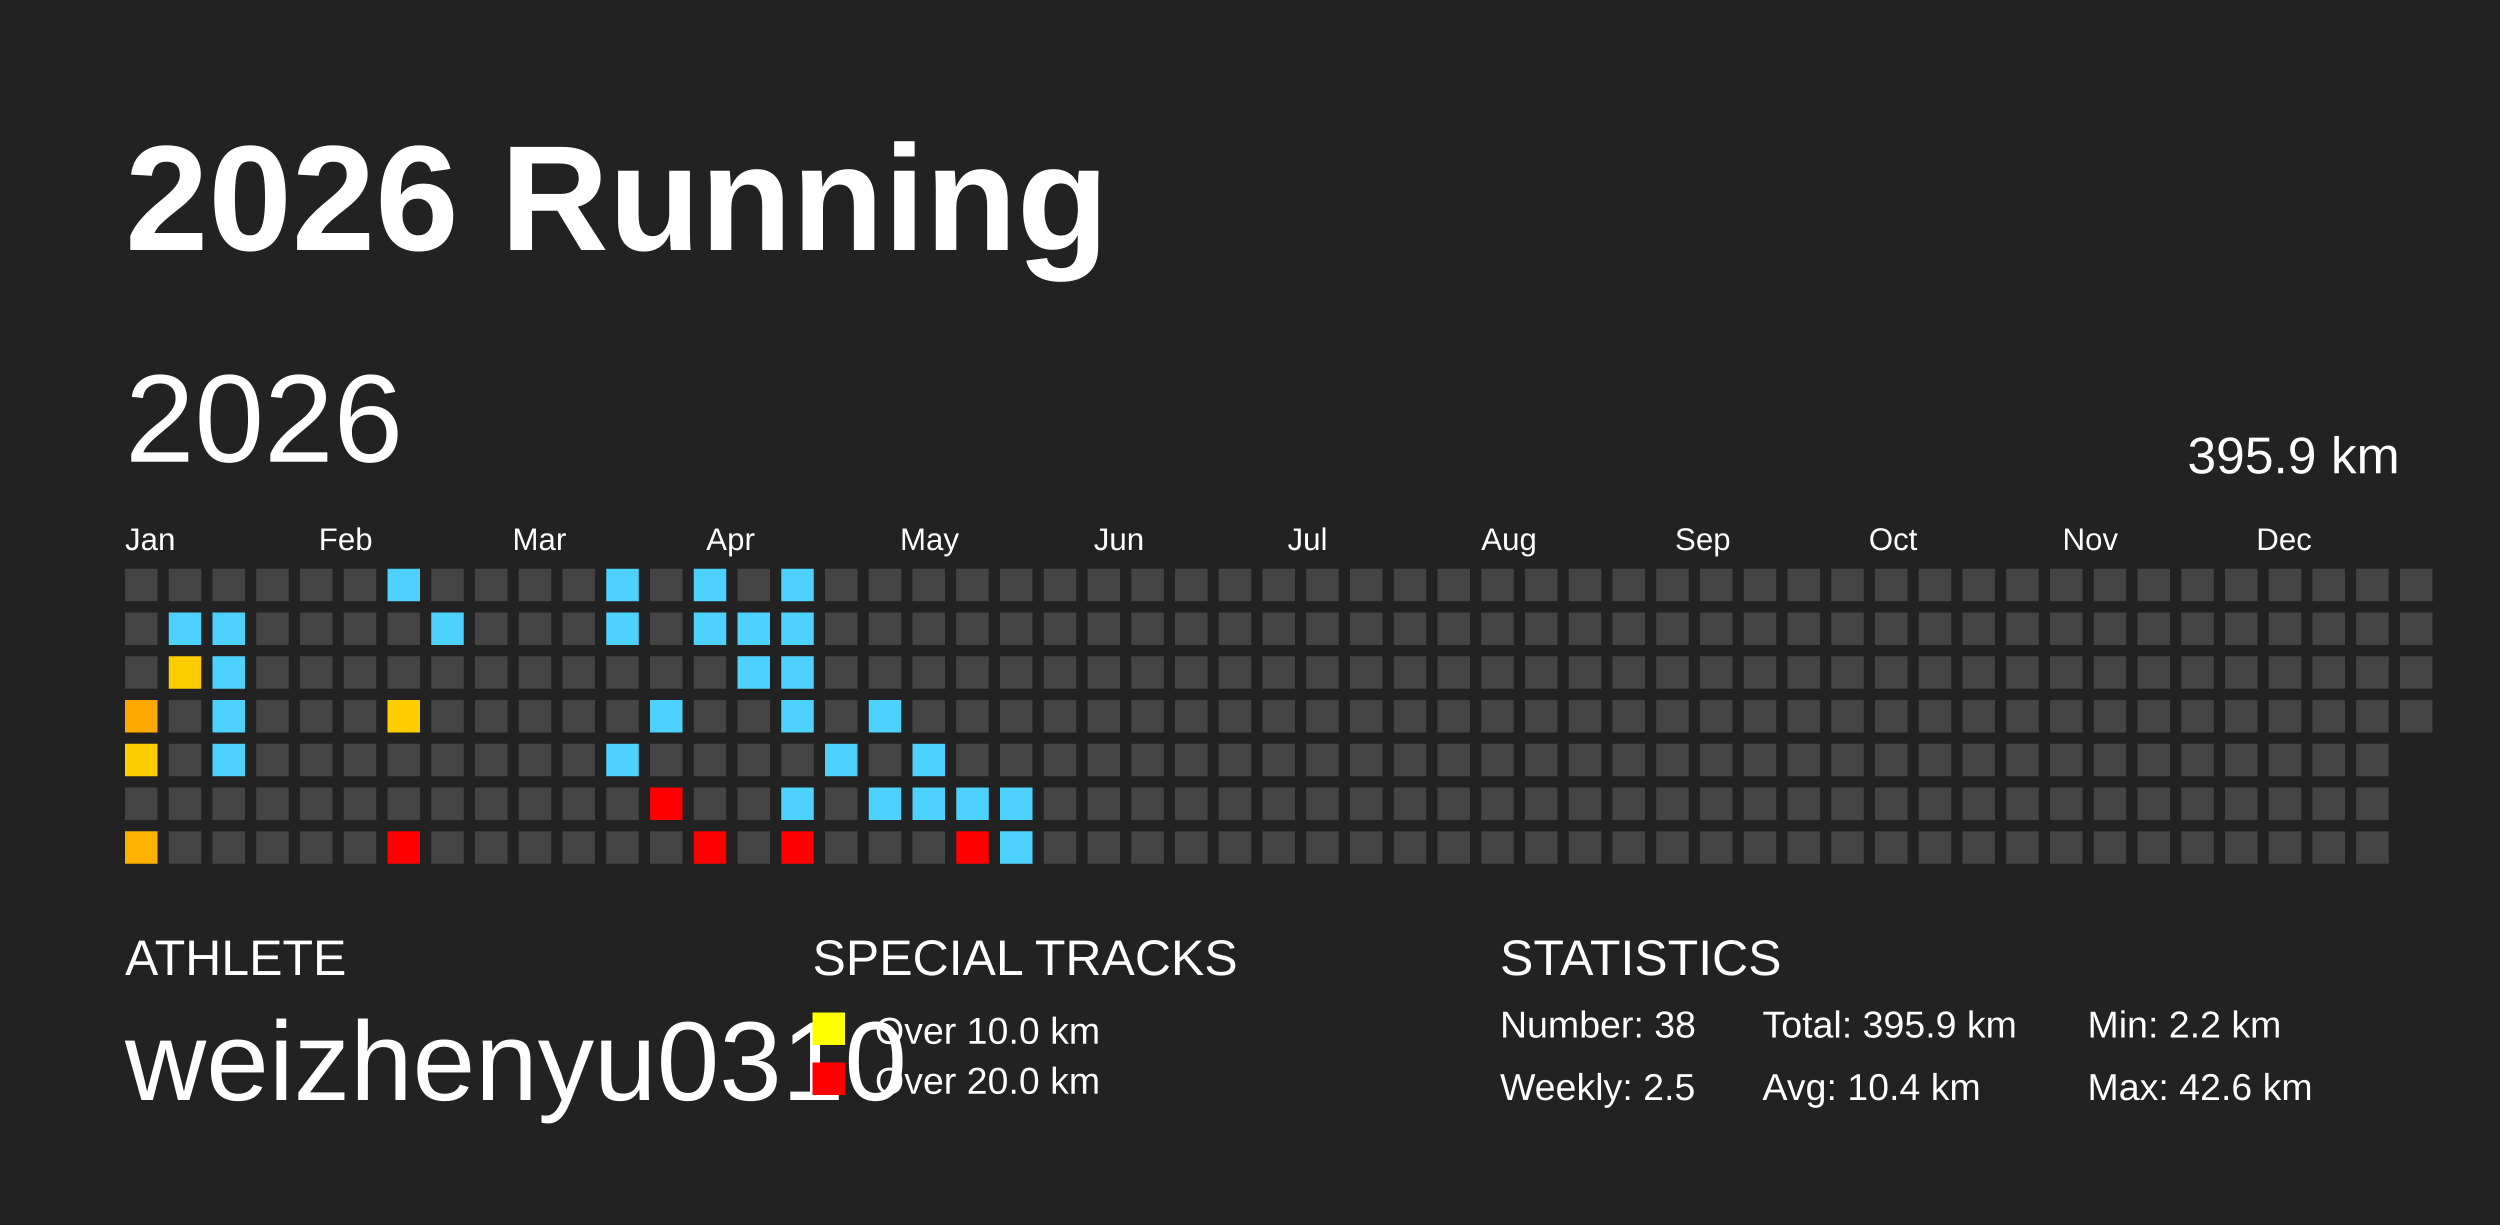
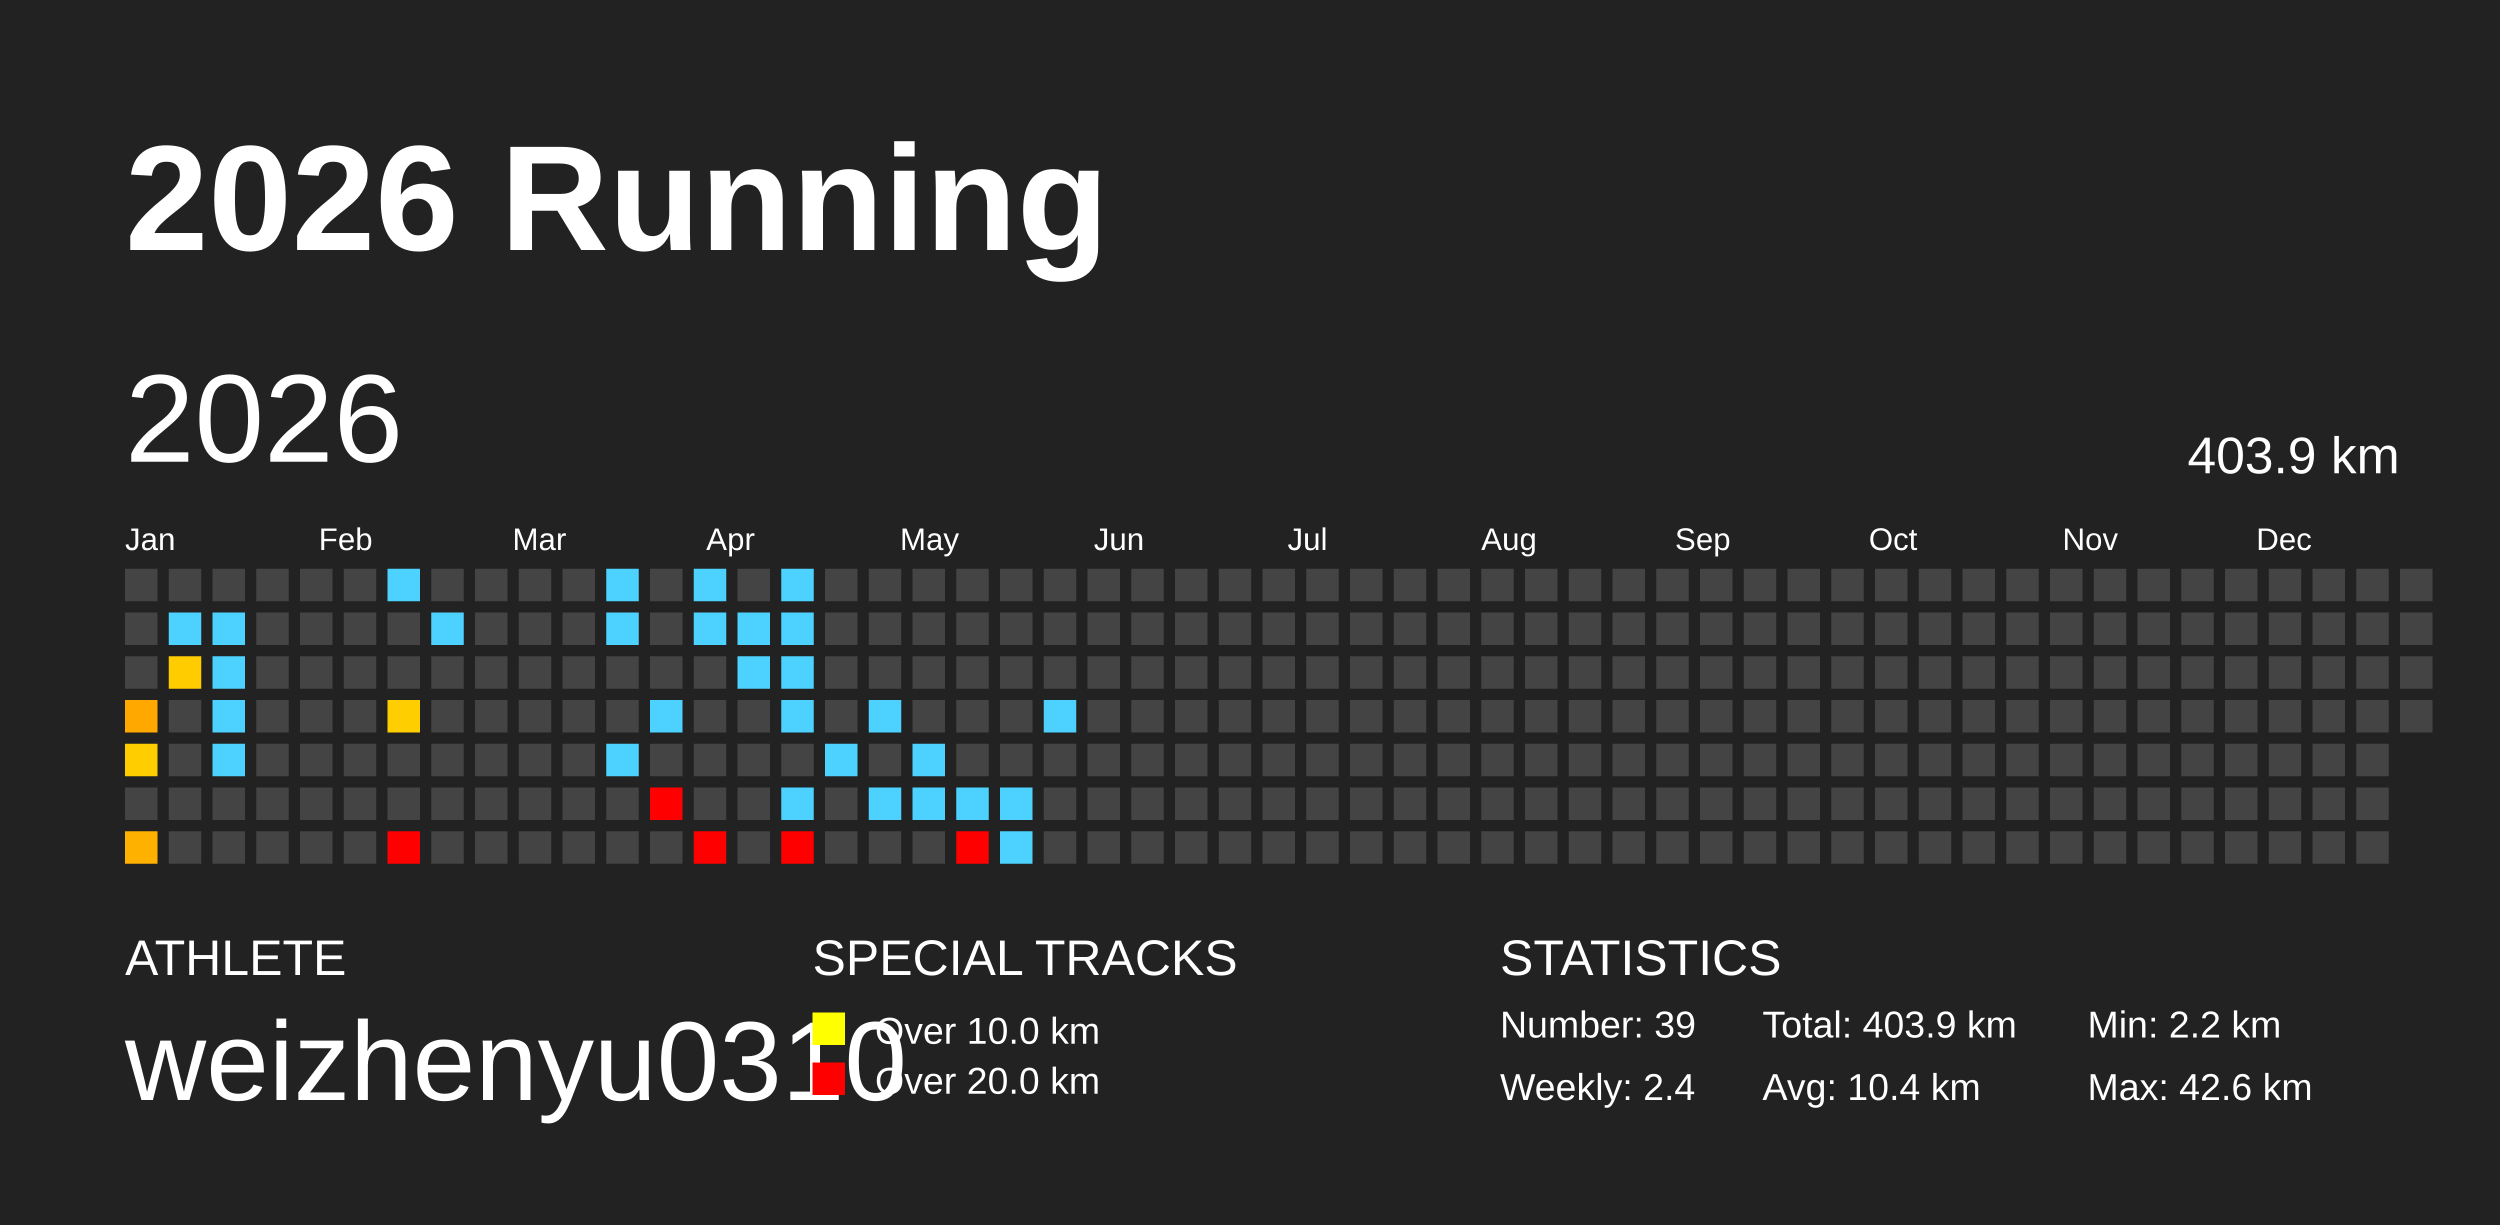
<svg xmlns="http://www.w3.org/2000/svg" baseProfile="full" height="98mm" version="1.1" viewBox="0,0,200,98" width="200mm">
  <defs />
  <rect fill="#222222" height="98" width="200" x="0" y="0" />
  <text fill="#FFFFFF" style="font-size:12px; font-family:Arial; font-weight:bold;" x="10" y="20">2026 Running</text>
  <text fill="#FFFFFF" style="font-size:4px; font-family:Arial" x="10" y="78">ATHLETE</text>
  <text fill="#FFFFFF" style="font-size:9px; font-family:Arial" x="10" y="88">weizhenyu0310</text>
  <text fill="#FFFFFF" style="font-size:4px; font-family:Arial" x="65" y="78">SPECIAL TRACKS</text>
  <rect fill="yellow" height="2.6" width="2.6" x="65" y="81" />
  <text fill="#FFFFFF" style="font-size:3px; font-family:Arial" x="70" y="83.5">Over 10.0 km</text>
  <rect fill="red" height="2.6" width="2.6" x="65" y="85" />
  <text fill="#FFFFFF" style="font-size:3px; font-family:Arial" x="70" y="87.5">Over 20.0 km</text>
  <text fill="#FFFFFF" style="font-size:4px; font-family:Arial" x="120" y="78">STATISTICS</text>
-   <text fill="#FFFFFF" style="font-size:3px; font-family:Arial" x="120" y="83">Number: 38</text>
-   <text fill="#FFFFFF" style="font-size:3px; font-family:Arial" x="120" y="88">Weekly: 2.5</text>
-   <text fill="#FFFFFF" style="font-size:3px; font-family:Arial" x="141" y="83">Total: 395.9 km</text>
+   <text fill="#FFFFFF" style="font-size:3px; font-family:Arial" x="120" y="83">Number: 39</text>
+   <text fill="#FFFFFF" style="font-size:3px; font-family:Arial" x="120" y="88">Weekly: 2.4</text>
+   <text fill="#FFFFFF" style="font-size:3px; font-family:Arial" x="141" y="83">Total: 403.9 km</text>
  <text fill="#FFFFFF" style="font-size:3px; font-family:Arial" x="141" y="88">Avg: 10.4 km</text>
  <text fill="#FFFFFF" style="font-size:3px; font-family:Arial" x="167" y="83">Min: 2.2 km</text>
  <text fill="#FFFFFF" style="font-size:3px; font-family:Arial" x="167" y="88">Max: 42.6 km</text>
  <text dominant-baseline="hanging" fill="#FFFFFF" style="font-size:10.0px; font-family:Arial;" x="10" y="30">2026</text>
-   <text dominant-baseline="hanging" fill="#FFFFFF" style="font-size:4.125px; font-family:Arial;" x="175" y="35">395.9 km</text>
+   <text dominant-baseline="hanging" fill="#FFFFFF" style="font-size:4.125px; font-family:Arial;" x="175" y="35">403.9 km</text>
  <text fill="#FFFFFF" style="font-size:2.5px; font-family:Arial" x="10.0" y="44">Jan</text>
  <text fill="#FFFFFF" style="font-size:2.5px; font-family:Arial" x="25.5" y="44">Feb</text>
  <text fill="#FFFFFF" style="font-size:2.5px; font-family:Arial" x="41.0" y="44">Mar</text>
  <text fill="#FFFFFF" style="font-size:2.5px; font-family:Arial" x="56.5" y="44">Apr</text>
  <text fill="#FFFFFF" style="font-size:2.5px; font-family:Arial" x="72.0" y="44">May</text>
  <text fill="#FFFFFF" style="font-size:2.5px; font-family:Arial" x="87.5" y="44">Jun</text>
  <text fill="#FFFFFF" style="font-size:2.5px; font-family:Arial" x="103.0" y="44">Jul</text>
  <text fill="#FFFFFF" style="font-size:2.5px; font-family:Arial" x="118.5" y="44">Aug</text>
  <text fill="#FFFFFF" style="font-size:2.5px; font-family:Arial" x="134.0" y="44">Sep</text>
  <text fill="#FFFFFF" style="font-size:2.5px; font-family:Arial" x="149.5" y="44">Oct</text>
  <text fill="#FFFFFF" style="font-size:2.5px; font-family:Arial" x="165.0" y="44">Nov</text>
  <text fill="#FFFFFF" style="font-size:2.5px; font-family:Arial" x="180.5" y="44">Dec</text>
  <rect fill="#444444" height="2.6" width="2.6" x="10.0" y="45.5" />
  <rect fill="#444444" height="2.6" width="2.6" x="10.0" y="49.0" />
  <rect fill="#444444" height="2.6" width="2.6" x="10.0" y="52.5" />
  <rect fill="#ffa800" height="2.6" width="2.6" x="10.0" y="56.0" />
  <rect fill="#ffcd00" height="2.6" width="2.6" x="10.0" y="59.5" />
  <rect fill="#444444" height="2.6" width="2.6" x="10.0" y="63.0" />
  <rect fill="#ffb100" height="2.6" width="2.6" x="10.0" y="66.5" />
  <rect fill="#444444" height="2.6" width="2.6" x="13.5" y="45.5" />
  <rect fill="#4dd2ff" height="2.6" width="2.6" x="13.5" y="49.0" />
  <rect fill="#ffcc00" height="2.6" width="2.6" x="13.5" y="52.5" />
  <rect fill="#444444" height="2.6" width="2.6" x="13.5" y="56.0" />
  <rect fill="#444444" height="2.6" width="2.6" x="13.5" y="59.5" />
  <rect fill="#444444" height="2.6" width="2.6" x="13.5" y="63.0" />
  <rect fill="#444444" height="2.6" width="2.6" x="13.5" y="66.5" />
  <rect fill="#444444" height="2.6" width="2.6" x="17.0" y="45.5" />
  <rect fill="#4dd2ff" height="2.6" width="2.6" x="17.0" y="49.0" />
  <rect fill="#4dd2ff" height="2.6" width="2.6" x="17.0" y="52.5" />
  <rect fill="#4dd2ff" height="2.6" width="2.6" x="17.0" y="56.0" />
  <rect fill="#4dd2ff" height="2.6" width="2.6" x="17.0" y="59.5" />
  <rect fill="#444444" height="2.6" width="2.6" x="17.0" y="63.0" />
  <rect fill="#444444" height="2.6" width="2.6" x="17.0" y="66.5" />
  <rect fill="#444444" height="2.6" width="2.6" x="20.5" y="45.5" />
  <rect fill="#444444" height="2.6" width="2.6" x="20.5" y="49.0" />
  <rect fill="#444444" height="2.6" width="2.6" x="20.5" y="52.5" />
  <rect fill="#444444" height="2.6" width="2.6" x="20.5" y="56.0" />
  <rect fill="#444444" height="2.6" width="2.6" x="20.5" y="59.5" />
  <rect fill="#444444" height="2.6" width="2.6" x="20.5" y="63.0" />
  <rect fill="#444444" height="2.6" width="2.6" x="20.5" y="66.5" />
  <rect fill="#444444" height="2.6" width="2.6" x="24.0" y="45.5" />
  <rect fill="#444444" height="2.6" width="2.6" x="24.0" y="49.0" />
  <rect fill="#444444" height="2.6" width="2.6" x="24.0" y="52.5" />
  <rect fill="#444444" height="2.6" width="2.6" x="24.0" y="56.0" />
  <rect fill="#444444" height="2.6" width="2.6" x="24.0" y="59.5" />
  <rect fill="#444444" height="2.6" width="2.6" x="24.0" y="63.0" />
  <rect fill="#444444" height="2.6" width="2.6" x="24.0" y="66.5" />
  <rect fill="#444444" height="2.6" width="2.6" x="27.5" y="45.5" />
  <rect fill="#444444" height="2.6" width="2.6" x="27.5" y="49.0" />
  <rect fill="#444444" height="2.6" width="2.6" x="27.5" y="52.5" />
  <rect fill="#444444" height="2.6" width="2.6" x="27.5" y="56.0" />
  <rect fill="#444444" height="2.6" width="2.6" x="27.5" y="59.5" />
  <rect fill="#444444" height="2.6" width="2.6" x="27.5" y="63.0" />
  <rect fill="#444444" height="2.6" width="2.6" x="27.5" y="66.5" />
  <rect fill="#4dd2ff" height="2.6" width="2.6" x="31.0" y="45.5" />
  <rect fill="#444444" height="2.6" width="2.6" x="31.0" y="49.0" />
  <rect fill="#444444" height="2.6" width="2.6" x="31.0" y="52.5" />
  <rect fill="#ffce00" height="2.6" width="2.6" x="31.0" y="56.0" />
  <rect fill="#444444" height="2.6" width="2.6" x="31.0" y="59.5" />
  <rect fill="#444444" height="2.6" width="2.6" x="31.0" y="63.0" />
  <rect fill="red" height="2.6" width="2.6" x="31.0" y="66.5" />
  <rect fill="#444444" height="2.6" width="2.6" x="34.5" y="45.5" />
  <rect fill="#4dd2ff" height="2.6" width="2.6" x="34.5" y="49.0" />
  <rect fill="#444444" height="2.6" width="2.6" x="34.5" y="52.5" />
  <rect fill="#444444" height="2.6" width="2.6" x="34.5" y="56.0" />
  <rect fill="#444444" height="2.6" width="2.6" x="34.5" y="59.5" />
  <rect fill="#444444" height="2.6" width="2.6" x="34.5" y="63.0" />
  <rect fill="#444444" height="2.6" width="2.6" x="34.5" y="66.5" />
  <rect fill="#444444" height="2.6" width="2.6" x="38.0" y="45.5" />
  <rect fill="#444444" height="2.6" width="2.6" x="38.0" y="49.0" />
  <rect fill="#444444" height="2.6" width="2.6" x="38.0" y="52.5" />
  <rect fill="#444444" height="2.6" width="2.6" x="38.0" y="56.0" />
  <rect fill="#444444" height="2.6" width="2.6" x="38.0" y="59.5" />
  <rect fill="#444444" height="2.6" width="2.6" x="38.0" y="63.0" />
  <rect fill="#444444" height="2.6" width="2.6" x="38.0" y="66.5" />
  <rect fill="#444444" height="2.6" width="2.6" x="41.5" y="45.5" />
  <rect fill="#444444" height="2.6" width="2.6" x="41.5" y="49.0" />
  <rect fill="#444444" height="2.6" width="2.6" x="41.5" y="52.5" />
  <rect fill="#444444" height="2.6" width="2.6" x="41.5" y="56.0" />
  <rect fill="#444444" height="2.6" width="2.6" x="41.5" y="59.5" />
  <rect fill="#444444" height="2.6" width="2.6" x="41.5" y="63.0" />
  <rect fill="#444444" height="2.6" width="2.6" x="41.5" y="66.5" />
  <rect fill="#444444" height="2.6" width="2.6" x="45.0" y="45.5" />
  <rect fill="#444444" height="2.6" width="2.6" x="45.0" y="49.0" />
  <rect fill="#444444" height="2.6" width="2.6" x="45.0" y="52.5" />
  <rect fill="#444444" height="2.6" width="2.6" x="45.0" y="56.0" />
  <rect fill="#444444" height="2.6" width="2.6" x="45.0" y="59.5" />
  <rect fill="#444444" height="2.6" width="2.6" x="45.0" y="63.0" />
  <rect fill="#444444" height="2.6" width="2.6" x="45.0" y="66.5" />
  <rect fill="#4dd2ff" height="2.6" width="2.6" x="48.5" y="45.5" />
  <rect fill="#4dd2ff" height="2.6" width="2.6" x="48.5" y="49.0" />
  <rect fill="#444444" height="2.6" width="2.6" x="48.5" y="52.5" />
  <rect fill="#444444" height="2.6" width="2.6" x="48.5" y="56.0" />
  <rect fill="#4dd2ff" height="2.6" width="2.6" x="48.5" y="59.5" />
  <rect fill="#444444" height="2.6" width="2.6" x="48.5" y="63.0" />
  <rect fill="#444444" height="2.6" width="2.6" x="48.5" y="66.5" />
  <rect fill="#444444" height="2.6" width="2.6" x="52.0" y="45.5" />
  <rect fill="#444444" height="2.6" width="2.6" x="52.0" y="49.0" />
  <rect fill="#444444" height="2.6" width="2.6" x="52.0" y="52.5" />
  <rect fill="#4dd2ff" height="2.6" width="2.6" x="52.0" y="56.0" />
  <rect fill="#444444" height="2.6" width="2.6" x="52.0" y="59.5" />
  <rect fill="red" height="2.6" width="2.6" x="52.0" y="63.0" />
  <rect fill="#444444" height="2.6" width="2.6" x="52.0" y="66.5" />
  <rect fill="#4dd2ff" height="2.6" width="2.6" x="55.5" y="45.5" />
  <rect fill="#4dd2ff" height="2.6" width="2.6" x="55.5" y="49.0" />
  <rect fill="#444444" height="2.6" width="2.6" x="55.5" y="52.5" />
  <rect fill="#444444" height="2.6" width="2.6" x="55.5" y="56.0" />
  <rect fill="#444444" height="2.6" width="2.6" x="55.5" y="59.5" />
  <rect fill="#444444" height="2.6" width="2.6" x="55.5" y="63.0" />
  <rect fill="red" height="2.6" width="2.6" x="55.5" y="66.5" />
  <rect fill="#444444" height="2.6" width="2.6" x="59.0" y="45.5" />
  <rect fill="#4dd2ff" height="2.6" width="2.6" x="59.0" y="49.0" />
  <rect fill="#4dd2ff" height="2.6" width="2.6" x="59.0" y="52.5" />
  <rect fill="#444444" height="2.6" width="2.6" x="59.0" y="56.0" />
  <rect fill="#444444" height="2.6" width="2.6" x="59.0" y="59.5" />
  <rect fill="#444444" height="2.6" width="2.6" x="59.0" y="63.0" />
  <rect fill="#444444" height="2.6" width="2.6" x="59.0" y="66.5" />
  <rect fill="#4dd2ff" height="2.6" width="2.6" x="62.5" y="45.5" />
  <rect fill="#4dd2ff" height="2.6" width="2.6" x="62.5" y="49.0" />
  <rect fill="#4dd2ff" height="2.6" width="2.6" x="62.5" y="52.5" />
  <rect fill="#4dd2ff" height="2.6" width="2.6" x="62.5" y="56.0" />
  <rect fill="#444444" height="2.6" width="2.6" x="62.5" y="59.5" />
  <rect fill="#4dd2ff" height="2.6" width="2.6" x="62.5" y="63.0" />
  <rect fill="red" height="2.6" width="2.6" x="62.5" y="66.5" />
  <rect fill="#444444" height="2.6" width="2.6" x="66.0" y="45.5" />
  <rect fill="#444444" height="2.6" width="2.6" x="66.0" y="49.0" />
  <rect fill="#444444" height="2.6" width="2.6" x="66.0" y="52.5" />
  <rect fill="#444444" height="2.6" width="2.6" x="66.0" y="56.0" />
  <rect fill="#4dd2ff" height="2.6" width="2.6" x="66.0" y="59.5" />
  <rect fill="#444444" height="2.6" width="2.6" x="66.0" y="63.0" />
  <rect fill="#444444" height="2.6" width="2.6" x="66.0" y="66.5" />
  <rect fill="#444444" height="2.6" width="2.6" x="69.5" y="45.5" />
  <rect fill="#444444" height="2.6" width="2.6" x="69.5" y="49.0" />
  <rect fill="#444444" height="2.6" width="2.6" x="69.5" y="52.5" />
  <rect fill="#4dd2ff" height="2.6" width="2.6" x="69.5" y="56.0" />
  <rect fill="#444444" height="2.6" width="2.6" x="69.5" y="59.5" />
  <rect fill="#4dd2ff" height="2.6" width="2.6" x="69.5" y="63.0" />
  <rect fill="#444444" height="2.6" width="2.6" x="69.5" y="66.5" />
  <rect fill="#444444" height="2.6" width="2.6" x="73.0" y="45.5" />
  <rect fill="#444444" height="2.6" width="2.6" x="73.0" y="49.0" />
  <rect fill="#444444" height="2.6" width="2.6" x="73.0" y="52.5" />
  <rect fill="#444444" height="2.6" width="2.6" x="73.0" y="56.0" />
  <rect fill="#4dd2ff" height="2.6" width="2.6" x="73.0" y="59.5" />
  <rect fill="#4dd2ff" height="2.6" width="2.6" x="73.0" y="63.0" />
  <rect fill="#444444" height="2.6" width="2.6" x="73.0" y="66.5" />
  <rect fill="#444444" height="2.6" width="2.6" x="76.5" y="45.5" />
  <rect fill="#444444" height="2.6" width="2.6" x="76.5" y="49.0" />
  <rect fill="#444444" height="2.6" width="2.6" x="76.5" y="52.5" />
  <rect fill="#444444" height="2.6" width="2.6" x="76.5" y="56.0" />
  <rect fill="#444444" height="2.6" width="2.6" x="76.5" y="59.5" />
  <rect fill="#4dd2ff" height="2.6" width="2.6" x="76.5" y="63.0" />
  <rect fill="red" height="2.6" width="2.6" x="76.5" y="66.5" />
  <rect fill="#444444" height="2.6" width="2.6" x="80.0" y="45.5" />
  <rect fill="#444444" height="2.6" width="2.6" x="80.0" y="49.0" />
  <rect fill="#444444" height="2.6" width="2.6" x="80.0" y="52.5" />
  <rect fill="#444444" height="2.6" width="2.6" x="80.0" y="56.0" />
  <rect fill="#444444" height="2.6" width="2.6" x="80.0" y="59.5" />
  <rect fill="#4dd2ff" height="2.6" width="2.6" x="80.0" y="63.0" />
  <rect fill="#4dd2ff" height="2.6" width="2.6" x="80.0" y="66.5" />
  <rect fill="#444444" height="2.6" width="2.6" x="83.5" y="45.5" />
  <rect fill="#444444" height="2.6" width="2.6" x="83.5" y="49.0" />
  <rect fill="#444444" height="2.6" width="2.6" x="83.5" y="52.5" />
-   <rect fill="#444444" height="2.6" width="2.6" x="83.5" y="56.0" />
+   <rect fill="#4dd2ff" height="2.6" width="2.6" x="83.5" y="56.0" />
  <rect fill="#444444" height="2.6" width="2.6" x="83.5" y="59.5" />
  <rect fill="#444444" height="2.6" width="2.6" x="83.5" y="63.0" />
  <rect fill="#444444" height="2.6" width="2.6" x="83.5" y="66.5" />
  <rect fill="#444444" height="2.6" width="2.6" x="87.0" y="45.5" />
  <rect fill="#444444" height="2.6" width="2.6" x="87.0" y="49.0" />
  <rect fill="#444444" height="2.6" width="2.6" x="87.0" y="52.5" />
  <rect fill="#444444" height="2.6" width="2.6" x="87.0" y="56.0" />
  <rect fill="#444444" height="2.6" width="2.6" x="87.0" y="59.5" />
  <rect fill="#444444" height="2.6" width="2.6" x="87.0" y="63.0" />
  <rect fill="#444444" height="2.6" width="2.6" x="87.0" y="66.5" />
  <rect fill="#444444" height="2.6" width="2.6" x="90.5" y="45.5" />
  <rect fill="#444444" height="2.6" width="2.6" x="90.5" y="49.0" />
  <rect fill="#444444" height="2.6" width="2.6" x="90.5" y="52.5" />
  <rect fill="#444444" height="2.6" width="2.6" x="90.5" y="56.0" />
  <rect fill="#444444" height="2.6" width="2.6" x="90.5" y="59.5" />
  <rect fill="#444444" height="2.6" width="2.6" x="90.5" y="63.0" />
  <rect fill="#444444" height="2.6" width="2.6" x="90.5" y="66.5" />
  <rect fill="#444444" height="2.6" width="2.6" x="94.0" y="45.5" />
  <rect fill="#444444" height="2.6" width="2.6" x="94.0" y="49.0" />
  <rect fill="#444444" height="2.6" width="2.6" x="94.0" y="52.5" />
  <rect fill="#444444" height="2.6" width="2.6" x="94.0" y="56.0" />
  <rect fill="#444444" height="2.6" width="2.6" x="94.0" y="59.5" />
  <rect fill="#444444" height="2.6" width="2.6" x="94.0" y="63.0" />
  <rect fill="#444444" height="2.6" width="2.6" x="94.0" y="66.5" />
  <rect fill="#444444" height="2.6" width="2.6" x="97.5" y="45.5" />
  <rect fill="#444444" height="2.6" width="2.6" x="97.5" y="49.0" />
  <rect fill="#444444" height="2.6" width="2.6" x="97.5" y="52.5" />
  <rect fill="#444444" height="2.6" width="2.6" x="97.5" y="56.0" />
  <rect fill="#444444" height="2.6" width="2.6" x="97.5" y="59.5" />
  <rect fill="#444444" height="2.6" width="2.6" x="97.5" y="63.0" />
  <rect fill="#444444" height="2.6" width="2.6" x="97.5" y="66.5" />
  <rect fill="#444444" height="2.6" width="2.6" x="101.0" y="45.5" />
  <rect fill="#444444" height="2.6" width="2.6" x="101.0" y="49.0" />
  <rect fill="#444444" height="2.6" width="2.6" x="101.0" y="52.5" />
  <rect fill="#444444" height="2.6" width="2.6" x="101.0" y="56.0" />
  <rect fill="#444444" height="2.6" width="2.6" x="101.0" y="59.5" />
  <rect fill="#444444" height="2.6" width="2.6" x="101.0" y="63.0" />
  <rect fill="#444444" height="2.6" width="2.6" x="101.0" y="66.5" />
  <rect fill="#444444" height="2.6" width="2.6" x="104.5" y="45.5" />
  <rect fill="#444444" height="2.6" width="2.6" x="104.5" y="49.0" />
  <rect fill="#444444" height="2.6" width="2.6" x="104.5" y="52.5" />
  <rect fill="#444444" height="2.6" width="2.6" x="104.5" y="56.0" />
  <rect fill="#444444" height="2.6" width="2.6" x="104.5" y="59.5" />
  <rect fill="#444444" height="2.6" width="2.6" x="104.5" y="63.0" />
  <rect fill="#444444" height="2.6" width="2.6" x="104.5" y="66.5" />
  <rect fill="#444444" height="2.6" width="2.6" x="108.0" y="45.5" />
  <rect fill="#444444" height="2.6" width="2.6" x="108.0" y="49.0" />
  <rect fill="#444444" height="2.6" width="2.6" x="108.0" y="52.5" />
  <rect fill="#444444" height="2.6" width="2.6" x="108.0" y="56.0" />
  <rect fill="#444444" height="2.6" width="2.6" x="108.0" y="59.5" />
  <rect fill="#444444" height="2.6" width="2.6" x="108.0" y="63.0" />
  <rect fill="#444444" height="2.6" width="2.6" x="108.0" y="66.5" />
  <rect fill="#444444" height="2.6" width="2.6" x="111.5" y="45.5" />
  <rect fill="#444444" height="2.6" width="2.6" x="111.5" y="49.0" />
  <rect fill="#444444" height="2.6" width="2.6" x="111.5" y="52.5" />
  <rect fill="#444444" height="2.6" width="2.6" x="111.5" y="56.0" />
  <rect fill="#444444" height="2.6" width="2.6" x="111.5" y="59.5" />
  <rect fill="#444444" height="2.6" width="2.6" x="111.5" y="63.0" />
  <rect fill="#444444" height="2.6" width="2.6" x="111.5" y="66.5" />
  <rect fill="#444444" height="2.6" width="2.6" x="115.0" y="45.5" />
  <rect fill="#444444" height="2.6" width="2.6" x="115.0" y="49.0" />
  <rect fill="#444444" height="2.6" width="2.6" x="115.0" y="52.5" />
  <rect fill="#444444" height="2.6" width="2.6" x="115.0" y="56.0" />
  <rect fill="#444444" height="2.6" width="2.6" x="115.0" y="59.5" />
  <rect fill="#444444" height="2.6" width="2.6" x="115.0" y="63.0" />
  <rect fill="#444444" height="2.6" width="2.6" x="115.0" y="66.5" />
  <rect fill="#444444" height="2.6" width="2.6" x="118.5" y="45.5" />
  <rect fill="#444444" height="2.6" width="2.6" x="118.5" y="49.0" />
  <rect fill="#444444" height="2.6" width="2.6" x="118.5" y="52.5" />
  <rect fill="#444444" height="2.6" width="2.6" x="118.5" y="56.0" />
  <rect fill="#444444" height="2.6" width="2.6" x="118.5" y="59.5" />
  <rect fill="#444444" height="2.6" width="2.6" x="118.5" y="63.0" />
  <rect fill="#444444" height="2.6" width="2.6" x="118.5" y="66.5" />
  <rect fill="#444444" height="2.6" width="2.6" x="122.0" y="45.5" />
  <rect fill="#444444" height="2.6" width="2.6" x="122.0" y="49.0" />
  <rect fill="#444444" height="2.6" width="2.6" x="122.0" y="52.5" />
  <rect fill="#444444" height="2.6" width="2.6" x="122.0" y="56.0" />
  <rect fill="#444444" height="2.6" width="2.6" x="122.0" y="59.5" />
  <rect fill="#444444" height="2.6" width="2.6" x="122.0" y="63.0" />
  <rect fill="#444444" height="2.6" width="2.6" x="122.0" y="66.5" />
  <rect fill="#444444" height="2.6" width="2.6" x="125.5" y="45.5" />
  <rect fill="#444444" height="2.6" width="2.6" x="125.5" y="49.0" />
  <rect fill="#444444" height="2.6" width="2.6" x="125.5" y="52.5" />
  <rect fill="#444444" height="2.6" width="2.6" x="125.5" y="56.0" />
  <rect fill="#444444" height="2.6" width="2.6" x="125.5" y="59.5" />
  <rect fill="#444444" height="2.6" width="2.6" x="125.5" y="63.0" />
  <rect fill="#444444" height="2.6" width="2.6" x="125.5" y="66.5" />
  <rect fill="#444444" height="2.6" width="2.6" x="129.0" y="45.5" />
  <rect fill="#444444" height="2.6" width="2.6" x="129.0" y="49.0" />
  <rect fill="#444444" height="2.6" width="2.6" x="129.0" y="52.5" />
  <rect fill="#444444" height="2.6" width="2.6" x="129.0" y="56.0" />
  <rect fill="#444444" height="2.6" width="2.6" x="129.0" y="59.5" />
  <rect fill="#444444" height="2.6" width="2.6" x="129.0" y="63.0" />
  <rect fill="#444444" height="2.6" width="2.6" x="129.0" y="66.5" />
  <rect fill="#444444" height="2.6" width="2.6" x="132.5" y="45.5" />
  <rect fill="#444444" height="2.6" width="2.6" x="132.5" y="49.0" />
  <rect fill="#444444" height="2.6" width="2.6" x="132.5" y="52.5" />
  <rect fill="#444444" height="2.6" width="2.6" x="132.5" y="56.0" />
  <rect fill="#444444" height="2.6" width="2.6" x="132.5" y="59.5" />
  <rect fill="#444444" height="2.6" width="2.6" x="132.5" y="63.0" />
  <rect fill="#444444" height="2.6" width="2.6" x="132.5" y="66.5" />
  <rect fill="#444444" height="2.6" width="2.6" x="136.0" y="45.5" />
  <rect fill="#444444" height="2.6" width="2.6" x="136.0" y="49.0" />
  <rect fill="#444444" height="2.6" width="2.6" x="136.0" y="52.5" />
  <rect fill="#444444" height="2.6" width="2.6" x="136.0" y="56.0" />
  <rect fill="#444444" height="2.6" width="2.6" x="136.0" y="59.5" />
  <rect fill="#444444" height="2.6" width="2.6" x="136.0" y="63.0" />
  <rect fill="#444444" height="2.6" width="2.6" x="136.0" y="66.5" />
  <rect fill="#444444" height="2.6" width="2.6" x="139.5" y="45.5" />
  <rect fill="#444444" height="2.6" width="2.6" x="139.5" y="49.0" />
  <rect fill="#444444" height="2.6" width="2.6" x="139.5" y="52.5" />
  <rect fill="#444444" height="2.6" width="2.6" x="139.5" y="56.0" />
  <rect fill="#444444" height="2.6" width="2.6" x="139.5" y="59.5" />
  <rect fill="#444444" height="2.6" width="2.6" x="139.5" y="63.0" />
  <rect fill="#444444" height="2.6" width="2.6" x="139.5" y="66.5" />
  <rect fill="#444444" height="2.6" width="2.6" x="143.0" y="45.5" />
  <rect fill="#444444" height="2.6" width="2.6" x="143.0" y="49.0" />
  <rect fill="#444444" height="2.6" width="2.6" x="143.0" y="52.5" />
  <rect fill="#444444" height="2.6" width="2.6" x="143.0" y="56.0" />
  <rect fill="#444444" height="2.6" width="2.6" x="143.0" y="59.5" />
  <rect fill="#444444" height="2.6" width="2.6" x="143.0" y="63.0" />
  <rect fill="#444444" height="2.6" width="2.6" x="143.0" y="66.5" />
  <rect fill="#444444" height="2.6" width="2.6" x="146.5" y="45.5" />
  <rect fill="#444444" height="2.6" width="2.6" x="146.5" y="49.0" />
  <rect fill="#444444" height="2.6" width="2.6" x="146.5" y="52.5" />
  <rect fill="#444444" height="2.6" width="2.6" x="146.5" y="56.0" />
  <rect fill="#444444" height="2.6" width="2.6" x="146.5" y="59.5" />
  <rect fill="#444444" height="2.6" width="2.6" x="146.5" y="63.0" />
  <rect fill="#444444" height="2.6" width="2.6" x="146.5" y="66.5" />
  <rect fill="#444444" height="2.6" width="2.6" x="150.0" y="45.5" />
  <rect fill="#444444" height="2.6" width="2.6" x="150.0" y="49.0" />
  <rect fill="#444444" height="2.6" width="2.6" x="150.0" y="52.5" />
  <rect fill="#444444" height="2.6" width="2.6" x="150.0" y="56.0" />
  <rect fill="#444444" height="2.6" width="2.6" x="150.0" y="59.5" />
  <rect fill="#444444" height="2.6" width="2.6" x="150.0" y="63.0" />
  <rect fill="#444444" height="2.6" width="2.6" x="150.0" y="66.5" />
  <rect fill="#444444" height="2.6" width="2.6" x="153.5" y="45.5" />
  <rect fill="#444444" height="2.6" width="2.6" x="153.5" y="49.0" />
  <rect fill="#444444" height="2.6" width="2.6" x="153.5" y="52.5" />
  <rect fill="#444444" height="2.6" width="2.6" x="153.5" y="56.0" />
  <rect fill="#444444" height="2.6" width="2.6" x="153.5" y="59.5" />
  <rect fill="#444444" height="2.6" width="2.6" x="153.5" y="63.0" />
  <rect fill="#444444" height="2.6" width="2.6" x="153.5" y="66.5" />
  <rect fill="#444444" height="2.6" width="2.6" x="157.0" y="45.5" />
  <rect fill="#444444" height="2.6" width="2.6" x="157.0" y="49.0" />
  <rect fill="#444444" height="2.6" width="2.6" x="157.0" y="52.5" />
  <rect fill="#444444" height="2.6" width="2.6" x="157.0" y="56.0" />
  <rect fill="#444444" height="2.6" width="2.6" x="157.0" y="59.5" />
  <rect fill="#444444" height="2.6" width="2.6" x="157.0" y="63.0" />
  <rect fill="#444444" height="2.6" width="2.6" x="157.0" y="66.5" />
  <rect fill="#444444" height="2.6" width="2.6" x="160.5" y="45.5" />
  <rect fill="#444444" height="2.6" width="2.6" x="160.5" y="49.0" />
  <rect fill="#444444" height="2.6" width="2.6" x="160.5" y="52.5" />
  <rect fill="#444444" height="2.6" width="2.6" x="160.5" y="56.0" />
  <rect fill="#444444" height="2.6" width="2.6" x="160.5" y="59.5" />
  <rect fill="#444444" height="2.6" width="2.6" x="160.5" y="63.0" />
  <rect fill="#444444" height="2.6" width="2.6" x="160.5" y="66.5" />
  <rect fill="#444444" height="2.6" width="2.6" x="164.0" y="45.5" />
  <rect fill="#444444" height="2.6" width="2.6" x="164.0" y="49.0" />
  <rect fill="#444444" height="2.6" width="2.6" x="164.0" y="52.5" />
  <rect fill="#444444" height="2.6" width="2.6" x="164.0" y="56.0" />
  <rect fill="#444444" height="2.6" width="2.6" x="164.0" y="59.5" />
  <rect fill="#444444" height="2.6" width="2.6" x="164.0" y="63.0" />
  <rect fill="#444444" height="2.6" width="2.6" x="164.0" y="66.5" />
  <rect fill="#444444" height="2.6" width="2.6" x="167.5" y="45.5" />
  <rect fill="#444444" height="2.6" width="2.6" x="167.5" y="49.0" />
  <rect fill="#444444" height="2.6" width="2.6" x="167.5" y="52.5" />
  <rect fill="#444444" height="2.6" width="2.6" x="167.5" y="56.0" />
  <rect fill="#444444" height="2.6" width="2.6" x="167.5" y="59.5" />
  <rect fill="#444444" height="2.6" width="2.6" x="167.5" y="63.0" />
  <rect fill="#444444" height="2.6" width="2.6" x="167.5" y="66.5" />
  <rect fill="#444444" height="2.6" width="2.6" x="171.0" y="45.5" />
  <rect fill="#444444" height="2.6" width="2.6" x="171.0" y="49.0" />
  <rect fill="#444444" height="2.6" width="2.6" x="171.0" y="52.5" />
  <rect fill="#444444" height="2.6" width="2.6" x="171.0" y="56.0" />
  <rect fill="#444444" height="2.6" width="2.6" x="171.0" y="59.5" />
  <rect fill="#444444" height="2.6" width="2.6" x="171.0" y="63.0" />
  <rect fill="#444444" height="2.6" width="2.6" x="171.0" y="66.5" />
  <rect fill="#444444" height="2.6" width="2.6" x="174.5" y="45.5" />
  <rect fill="#444444" height="2.6" width="2.6" x="174.5" y="49.0" />
  <rect fill="#444444" height="2.6" width="2.6" x="174.5" y="52.5" />
  <rect fill="#444444" height="2.6" width="2.6" x="174.5" y="56.0" />
  <rect fill="#444444" height="2.6" width="2.6" x="174.5" y="59.5" />
  <rect fill="#444444" height="2.6" width="2.6" x="174.5" y="63.0" />
  <rect fill="#444444" height="2.6" width="2.6" x="174.5" y="66.5" />
  <rect fill="#444444" height="2.6" width="2.6" x="178.0" y="45.5" />
  <rect fill="#444444" height="2.6" width="2.6" x="178.0" y="49.0" />
  <rect fill="#444444" height="2.6" width="2.6" x="178.0" y="52.5" />
  <rect fill="#444444" height="2.6" width="2.6" x="178.0" y="56.0" />
  <rect fill="#444444" height="2.6" width="2.6" x="178.0" y="59.5" />
  <rect fill="#444444" height="2.6" width="2.6" x="178.0" y="63.0" />
  <rect fill="#444444" height="2.6" width="2.6" x="178.0" y="66.5" />
  <rect fill="#444444" height="2.6" width="2.6" x="181.5" y="45.5" />
  <rect fill="#444444" height="2.6" width="2.6" x="181.5" y="49.0" />
  <rect fill="#444444" height="2.6" width="2.6" x="181.5" y="52.5" />
  <rect fill="#444444" height="2.6" width="2.6" x="181.5" y="56.0" />
  <rect fill="#444444" height="2.6" width="2.6" x="181.5" y="59.5" />
  <rect fill="#444444" height="2.6" width="2.6" x="181.5" y="63.0" />
  <rect fill="#444444" height="2.6" width="2.6" x="181.5" y="66.5" />
  <rect fill="#444444" height="2.6" width="2.6" x="185.0" y="45.5" />
  <rect fill="#444444" height="2.6" width="2.6" x="185.0" y="49.0" />
  <rect fill="#444444" height="2.6" width="2.6" x="185.0" y="52.5" />
  <rect fill="#444444" height="2.6" width="2.6" x="185.0" y="56.0" />
  <rect fill="#444444" height="2.6" width="2.6" x="185.0" y="59.5" />
  <rect fill="#444444" height="2.6" width="2.6" x="185.0" y="63.0" />
  <rect fill="#444444" height="2.6" width="2.6" x="185.0" y="66.5" />
  <rect fill="#444444" height="2.6" width="2.6" x="188.5" y="45.5" />
  <rect fill="#444444" height="2.6" width="2.6" x="188.5" y="49.0" />
  <rect fill="#444444" height="2.6" width="2.6" x="188.5" y="52.5" />
  <rect fill="#444444" height="2.6" width="2.6" x="188.5" y="56.0" />
  <rect fill="#444444" height="2.6" width="2.6" x="188.5" y="59.5" />
  <rect fill="#444444" height="2.6" width="2.6" x="188.5" y="63.0" />
  <rect fill="#444444" height="2.6" width="2.6" x="188.5" y="66.5" />
  <rect fill="#444444" height="2.6" width="2.6" x="192.0" y="45.5" />
  <rect fill="#444444" height="2.6" width="2.6" x="192.0" y="49.0" />
  <rect fill="#444444" height="2.6" width="2.6" x="192.0" y="52.5" />
  <rect fill="#444444" height="2.6" width="2.6" x="192.0" y="56.0" />
</svg>
